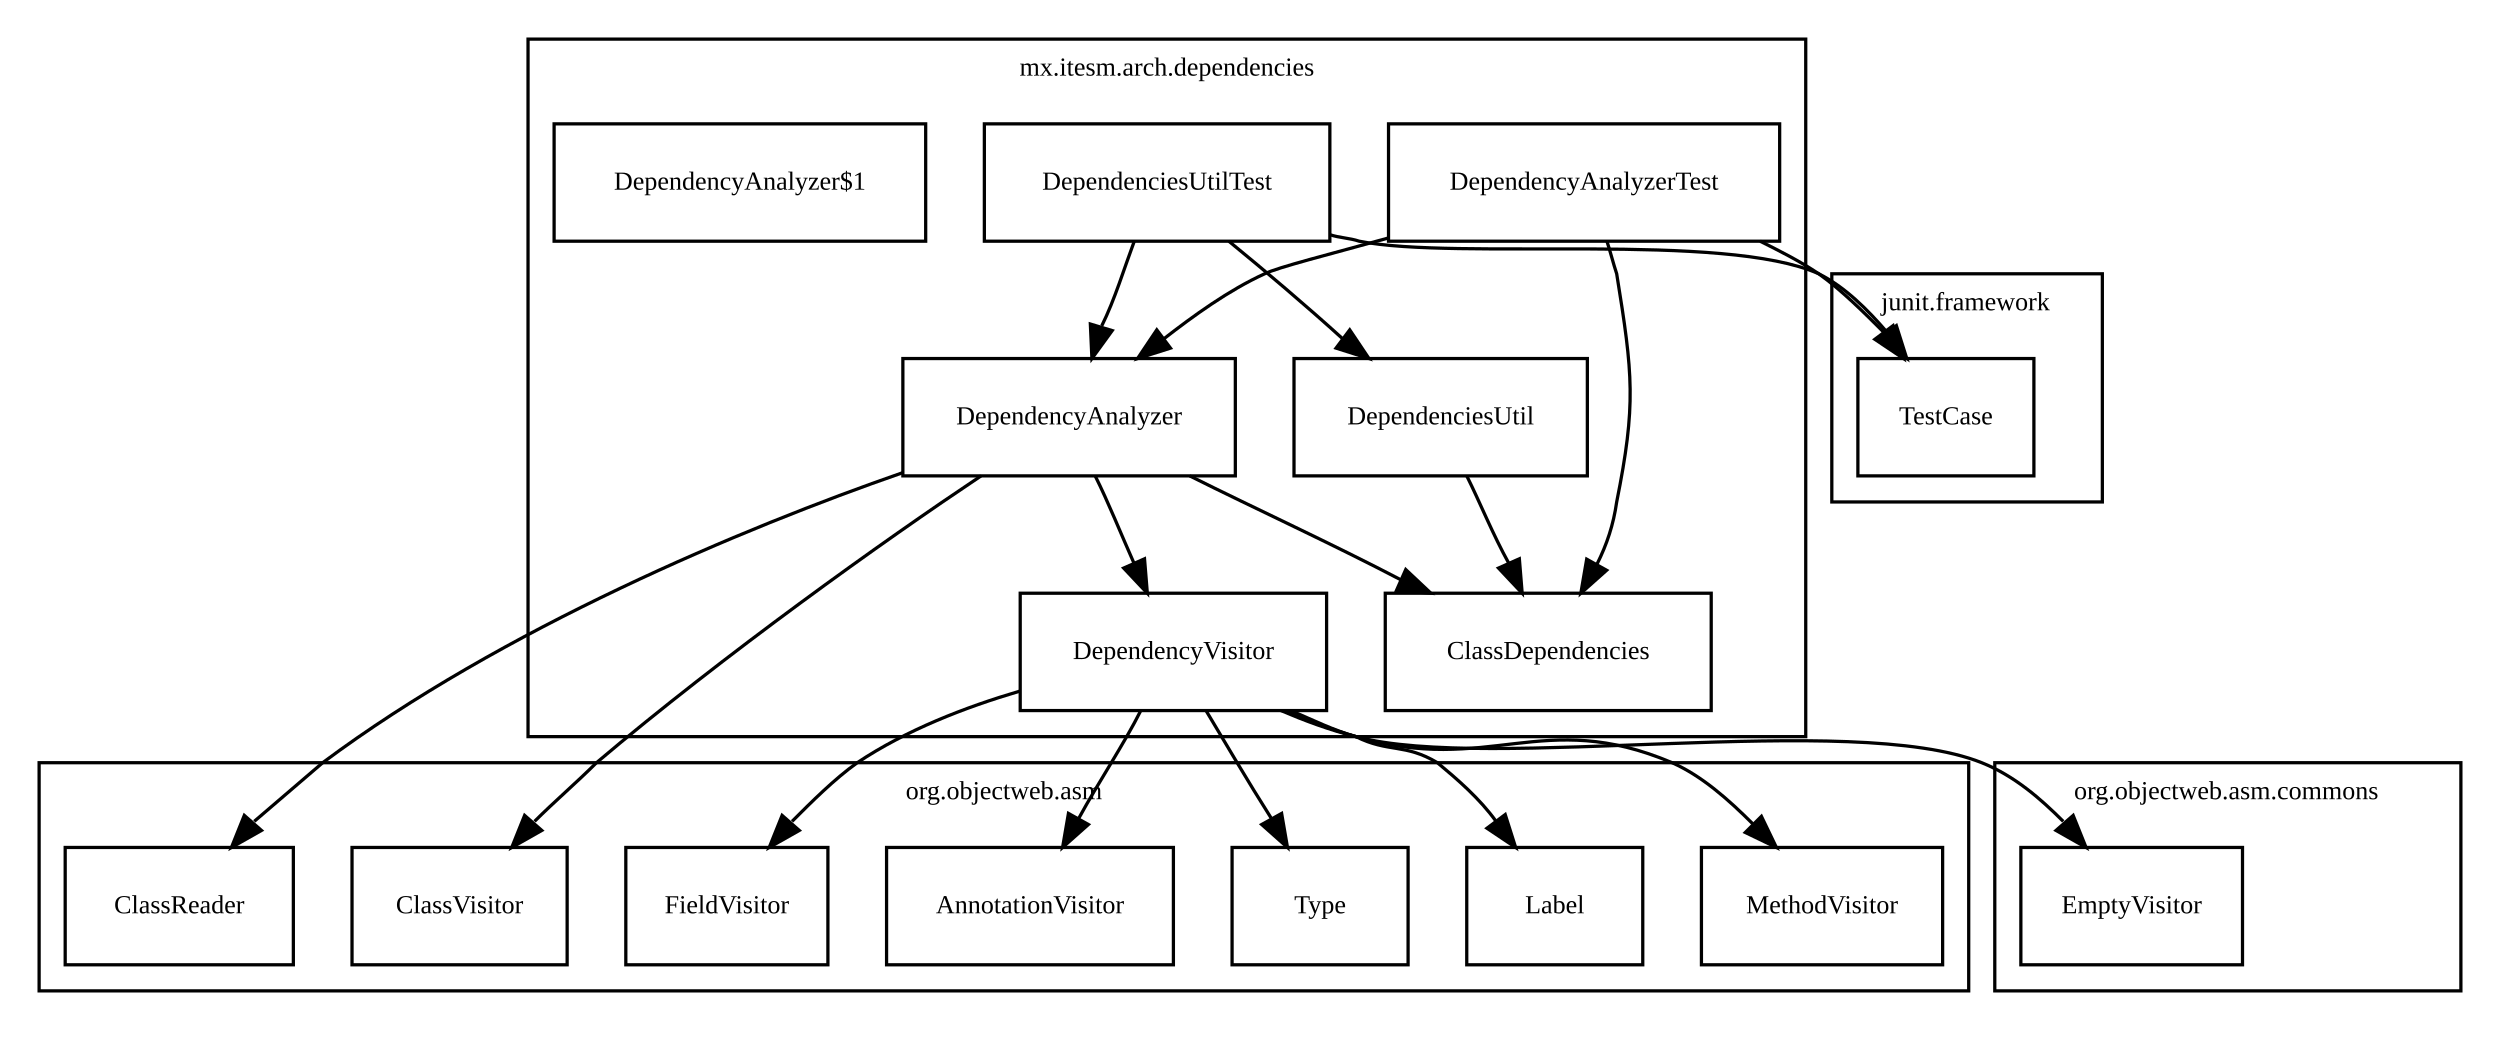
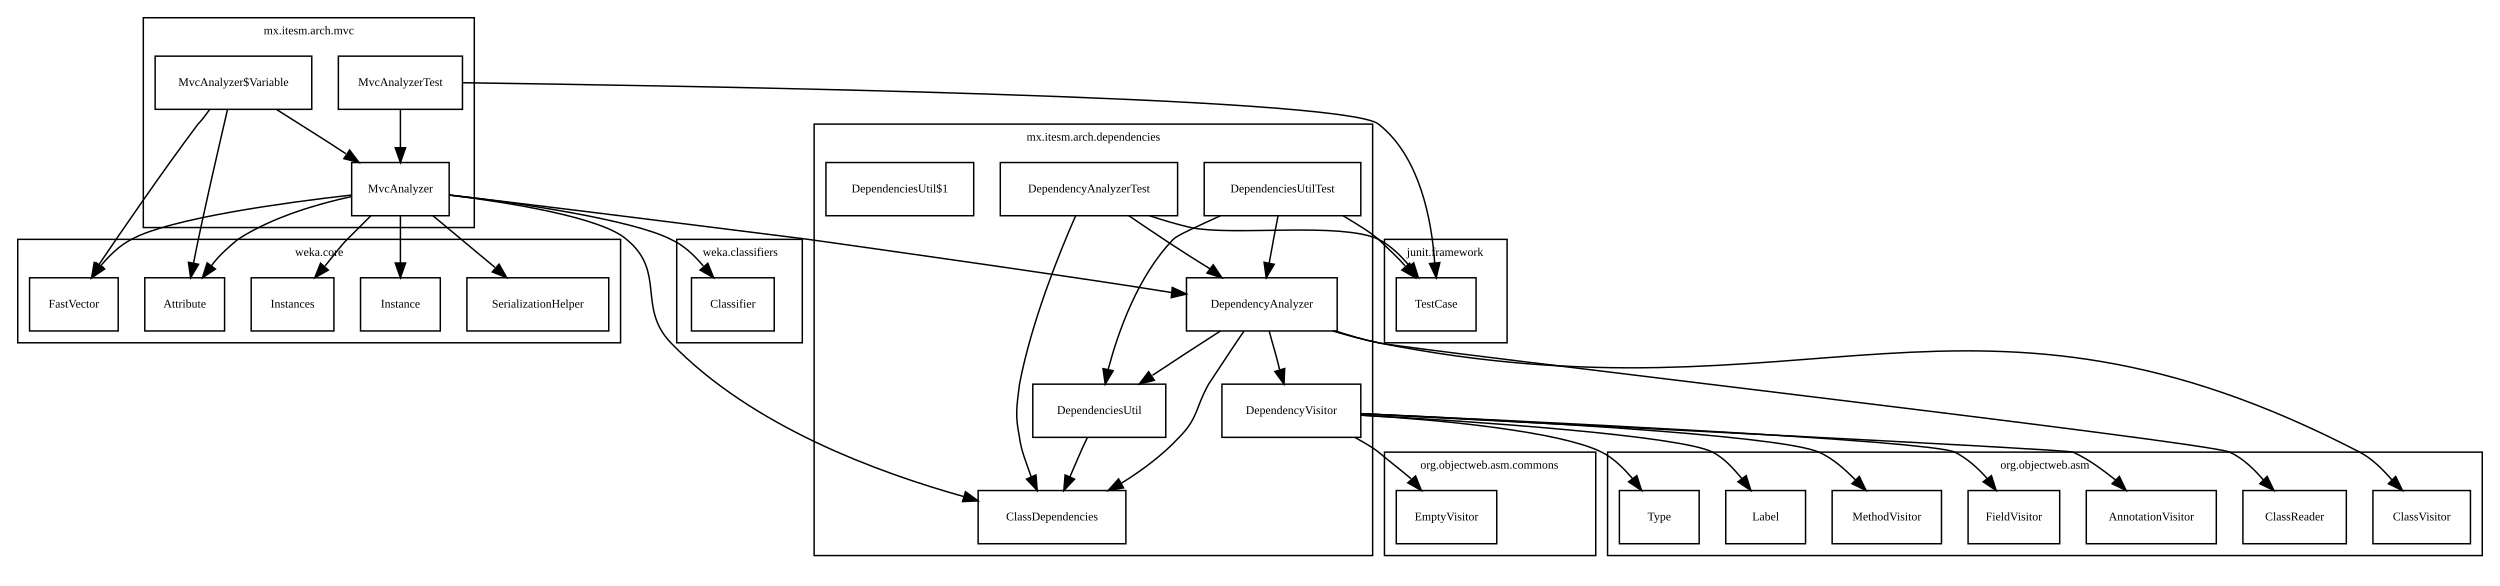
- <svg xmlns="http://www.w3.org/2000/svg" width="767pt" height="324pt" viewBox="0.00 0.00 767.00 324.00">
-   <g id="graph0" class="graph" transform="scale(1 1) rotate(0) translate(4 320)">
-     <polygon style="fill:white;stroke:white;" points="-4,4 -4,-320 763,-320 763,4 -4,4" />
+ <svg xmlns="http://www.w3.org/2000/svg" width="1692pt" height="396pt" viewBox="0.00 0.00 1692.00 396.00">
+   <g id="graph0" class="graph" transform="scale(1 1) rotate(0) translate(4 392)">
+     <polygon style="fill:white;stroke:white;" points="-4,4 -4,-392 1688,-392 1688,4 -4,4" />
    <g id="cluster2" class="cluster">
-       <polygon style="fill:none;stroke:black;" points="158,-94 158,-308 550,-308 550,-94 158,-94" />
-       <text text-anchor="middle" x="354" y="-296.8" style="font-family:Times New Roman;font-size:8.00;">mx.itesm.arch.dependencies</text>
+       <polygon style="fill:none;stroke:black;" points="93,-238 93,-380 317,-380 317,-238 93,-238" />
+       <text text-anchor="middle" x="205" y="-368.8" style="font-family:Times New Roman;font-size:8.00;">mx.itesm.arch.mvc</text>
    </g>
    <g id="cluster3" class="cluster">
-       <polygon style="fill:none;stroke:black;" points="558,-166 558,-236 641,-236 641,-166 558,-166" />
-       <text text-anchor="middle" x="599" y="-224.8" style="font-family:Times New Roman;font-size:8.00;">junit.framework</text>
+       <polygon style="fill:none;stroke:black;" points="547,-16 547,-308 925,-308 925,-16 547,-16" />
+       <text text-anchor="middle" x="736" y="-296.8" style="font-family:Times New Roman;font-size:8.00;">mx.itesm.arch.dependencies</text>
    </g>
    <g id="cluster4" class="cluster">
-       <polygon style="fill:none;stroke:black;" points="8,-16 8,-86 600,-86 600,-16 8,-16" />
-       <text text-anchor="middle" x="304" y="-74.8" style="font-family:Times New Roman;font-size:8.00;">org.objectweb.asm</text>
+       <polygon style="fill:none;stroke:black;" points="933,-160 933,-230 1016,-230 1016,-160 933,-160" />
+       <text text-anchor="middle" x="974" y="-218.8" style="font-family:Times New Roman;font-size:8.00;">junit.framework</text>
    </g>
    <g id="cluster5" class="cluster">
-       <polygon style="fill:none;stroke:black;" points="608,-16 608,-86 751,-86 751,-16 608,-16" />
-       <text text-anchor="middle" x="679" y="-74.8" style="font-family:Times New Roman;font-size:8.00;">org.objectweb.asm.commons</text>
+       <polygon style="fill:none;stroke:black;" points="1084,-16 1084,-86 1676,-86 1676,-16 1084,-16" />
+       <text text-anchor="middle" x="1380" y="-74.8" style="font-family:Times New Roman;font-size:8.00;">org.objectweb.asm</text>
+     </g>
+     <g id="cluster6" class="cluster">
+       <polygon style="fill:none;stroke:black;" points="933,-16 933,-86 1076,-86 1076,-16 933,-16" />
+       <text text-anchor="middle" x="1004" y="-74.8" style="font-family:Times New Roman;font-size:8.00;">org.objectweb.asm.commons</text>
+     </g>
+     <g id="cluster7" class="cluster">
+       <polygon style="fill:none;stroke:black;" points="8,-160 8,-230 416,-230 416,-160 8,-160" />
+       <text text-anchor="middle" x="212" y="-218.8" style="font-family:Times New Roman;font-size:8.00;">weka.core</text>
+     </g>
+     <g id="cluster8" class="cluster">
+       <polygon style="fill:none;stroke:black;" points="454,-160 454,-230 539,-230 539,-160 454,-160" />
+       <text text-anchor="middle" x="497" y="-218.8" style="font-family:Times New Roman;font-size:8.00;">weka.classifiers</text>
    </g>
    <g id="node1" class="node">
-       <polygon style="fill:none;stroke:black;" points="375,-210 273,-210 273,-174 375,-174 375,-210" />
-       <text text-anchor="middle" x="324" y="-189.8" style="font-family:Times New Roman;font-size:8.00;">DependencyAnalyzer</text>
+       <polygon style="fill:none;stroke:black;" points="309,-354 225,-354 225,-318 309,-318 309,-354" />
+       <text text-anchor="middle" x="267" y="-333.8" style="font-family:Times New Roman;font-size:8.00;">MvcAnalyzerTest</text>
    </g>
    <g id="node3" class="node">
-       <polygon style="fill:none;stroke:black;" points="521,-138 421,-138 421,-102 521,-102 521,-138" />
-       <text text-anchor="middle" x="471" y="-117.8" style="font-family:Times New Roman;font-size:8.00;">ClassDependencies</text>
+       <polygon style="fill:none;stroke:black;" points="300,-282 234,-282 234,-246 300,-246 300,-282" />
+       <text text-anchor="middle" x="267" y="-261.8" style="font-family:Times New Roman;font-size:8.00;">MvcAnalyzer</text>
    </g>
    <g id="edge2" class="edge">
-       <path style="fill:none;stroke:black;" d="M361,-174C381,-164 405,-153 426,-142" />
-       <polygon style="fill:black;stroke:black;" points="427.283,-145.26 435,-138 424.44,-138.863 427.283,-145.26" />
+       <path style="fill:none;stroke:black;" d="M267,-318C267,-310 267,-301 267,-292" />
+       <polygon style="fill:black;stroke:black;" points="270.5,-292 267,-282 263.5,-292 270.5,-292" />
    </g>
    <g id="node5" class="node">
-       <polygon style="fill:none;stroke:black;" points="403,-138 309,-138 309,-102 403,-102 403,-138" />
-       <text text-anchor="middle" x="356" y="-117.8" style="font-family:Times New Roman;font-size:8.00;">DependencyVisitor</text>
+       <polygon style="fill:none;stroke:black;" points="995,-204 941,-204 941,-168 995,-168 995,-204" />
+       <text text-anchor="middle" x="968" y="-183.8" style="font-family:Times New Roman;font-size:8.00;">TestCase</text>
    </g>
    <g id="edge4" class="edge">
-       <path style="fill:none;stroke:black;" d="M332,-174C336,-166 340,-156 344,-147" />
-       <polygon style="fill:black;stroke:black;" points="347.137,-148.56 348,-138 340.74,-145.717 347.137,-148.56" />
-     </g>
-     <g id="node7" class="node">
-       <polygon style="fill:none;stroke:black;" points="86,-60 16,-60 16,-24 86,-24 86,-60" />
-       <text text-anchor="middle" x="51" y="-39.8" style="font-family:Times New Roman;font-size:8.00;">ClassReader</text>
+       <path style="fill:none;stroke:black;" d="M309,-336C451,-334 905,-327 929,-308 957,-286 965,-243 967,-214" />
+       <polygon style="fill:black;stroke:black;" points="970.488,-214.299 968,-204 963.522,-213.602 970.488,-214.299" />
+     </g>
+     <g id="node9" class="node">
+       <polygon style="fill:none;stroke:black;" points="76,-204 16,-204 16,-168 76,-168 76,-204" />
+       <text text-anchor="middle" x="46" y="-183.8" style="font-family:Times New Roman;font-size:8.00;">FastVector</text>
+     </g>
+     <g id="edge20" class="edge">
+       <path style="fill:none;stroke:black;" d="M234,-260C189,-255 110,-244 85,-230 77,-226 70,-219 64,-212" />
+       <polygon style="fill:black;stroke:black;" points="66.8,-209.9 58,-204 61.2,-214.1 66.8,-209.9" />
+     </g>
+     <g id="node11" class="node">
+       <polygon style="fill:none;stroke:black;" points="148,-204 94,-204 94,-168 148,-168 148,-204" />
+       <text text-anchor="middle" x="121" y="-183.8" style="font-family:Times New Roman;font-size:8.00;">Attribute</text>
+     </g>
+     <g id="edge18" class="edge">
+       <path style="fill:none;stroke:black;" d="M234,-259C211,-254 180,-245 157,-230 151,-225 144,-219 139,-212" />
+       <polygon style="fill:black;stroke:black;" points="141.8,-209.9 133,-204 136.2,-214.1 141.8,-209.9" />
+     </g>
+     <g id="node13" class="node">
+       <polygon style="fill:none;stroke:black;" points="758,-60 658,-60 658,-24 758,-24 758,-60" />
+       <text text-anchor="middle" x="708" y="-39.8" style="font-family:Times New Roman;font-size:8.00;">ClassDependencies</text>
+     </g>
+     <g id="edge12" class="edge">
+       <path style="fill:none;stroke:black;" d="M300,-260C340,-255 403,-245 420,-230 447,-208 427,-184 450,-160 505,-103 591,-72 648,-56" />
+       <polygon style="fill:black;stroke:black;" points="649.427,-59.226 658,-53 647.416,-52.521 649.427,-59.226" />
+     </g>
+     <g id="node15" class="node">
+       <polygon style="fill:none;stroke:black;" points="901,-204 799,-204 799,-168 901,-168 901,-204" />
+       <text text-anchor="middle" x="850" y="-183.8" style="font-family:Times New Roman;font-size:8.00;">DependencyAnalyzer</text>
+     </g>
+     <g id="edge14" class="edge">
+       <path style="fill:none;stroke:black;" d="M300,-260C352,-254 456,-241 543,-230 628,-218 727,-204 789,-194" />
+       <polygon style="fill:black;stroke:black;" points="789.398,-197.478 799,-193 788.701,-190.512 789.398,-197.478" />
+     </g>
+     <g id="node17" class="node">
+       <polygon style="fill:none;stroke:black;" points="520,-204 464,-204 464,-168 520,-168 520,-204" />
+       <text text-anchor="middle" x="492" y="-183.8" style="font-family:Times New Roman;font-size:8.00;">Classifier</text>
+     </g>
+     <g id="edge16" class="edge">
+       <path style="fill:none;stroke:black;" d="M300,-260C346,-255 425,-243 450,-230 459,-226 466,-219 472,-212" />
+       <polygon style="fill:black;stroke:black;" points="475.049,-213.831 479,-204 469.781,-209.221 475.049,-213.831" />
+     </g>
+     <g id="node21" class="node">
+       <polygon style="fill:none;stroke:black;" points="294,-204 240,-204 240,-168 294,-168 294,-204" />
+       <text text-anchor="middle" x="267" y="-183.8" style="font-family:Times New Roman;font-size:8.00;">Instance</text>
+     </g>
+     <g id="edge22" class="edge">
+       <path style="fill:none;stroke:black;" d="M267,-246C267,-236 267,-225 267,-214" />
+       <polygon style="fill:black;stroke:black;" points="270.5,-214 267,-204 263.5,-214 270.5,-214" />
+     </g>
+     <g id="node23" class="node">
+       <polygon style="fill:none;stroke:black;" points="222,-204 166,-204 166,-168 222,-168 222,-204" />
+       <text text-anchor="middle" x="194" y="-183.8" style="font-family:Times New Roman;font-size:8.00;">Instances</text>
+     </g>
+     <g id="edge24" class="edge">
+       <path style="fill:none;stroke:black;" d="M247,-246C242,-241 236,-235 231,-230 226,-225 221,-218 216,-212" />
+       <polygon style="fill:black;stroke:black;" points="218.219,-209.221 209,-204 212.951,-213.831 218.219,-209.221" />
+     </g>
+     <g id="node25" class="node">
+       <polygon style="fill:none;stroke:black;" points="408,-204 312,-204 312,-168 408,-168 408,-204" />
+       <text text-anchor="middle" x="360" y="-183.8" style="font-family:Times New Roman;font-size:8.00;">SerializationHelper</text>
+     </g>
+     <g id="edge26" class="edge">
+       <path style="fill:none;stroke:black;" d="M289,-246C302,-235 318,-222 331,-211" />
+       <polygon style="fill:black;stroke:black;" points="333.779,-213.219 339,-204 329.169,-207.951 333.779,-213.219" />
+     </g>
+     <g id="node6" class="node">
+       <polygon style="fill:none;stroke:black;" points="207,-354 101,-354 101,-318 207,-318 207,-354" />
+       <text text-anchor="middle" x="154" y="-333.8" style="font-family:Times New Roman;font-size:8.00;">MvcAnalyzer$Variable</text>
    </g>
    <g id="edge6" class="edge">
-       <path style="fill:none;stroke:black;" d="M273,-175C224,-158 150,-127 95,-86 88,-80 81,-74 74,-68" />
-       <polygon style="fill:black;stroke:black;" points="76.219,-65.221 67,-60 70.951,-69.831 76.219,-65.221" />
-     </g>
-     <g id="node9" class="node">
-       <polygon style="fill:none;stroke:black;" points="170,-60 104,-60 104,-24 170,-24 170,-60" />
-       <text text-anchor="middle" x="137" y="-39.8" style="font-family:Times New Roman;font-size:8.00;">ClassVisitor</text>
+       <path style="fill:none;stroke:black;" d="M183,-318C197,-309 215,-298 230,-288" />
+       <polygon style="fill:black;stroke:black;" points="232.621,-290.459 239,-282 228.738,-284.635 232.621,-290.459" />
    </g>
    <g id="edge8" class="edge">
-       <path style="fill:none;stroke:black;" d="M297,-174C267,-154 218,-119 179,-86 173,-80 166,-74 160,-68" />
-       <polygon style="fill:black;stroke:black;" points="162.219,-65.221 153,-60 156.951,-69.831 162.219,-65.221" />
-     </g>
-     <g id="node11" class="node">
-       <polygon style="fill:none;stroke:black;" points="428,-60 374,-60 374,-24 428,-24 428,-60" />
-       <text text-anchor="middle" x="401" y="-39.8" style="font-family:Times New Roman;font-size:8.00;">Type</text>
+       <path style="fill:none;stroke:black;" d="M138,-318C135,-314 133,-311 130,-308 106,-276 80,-238 63,-213" />
+       <polygon style="fill:black;stroke:black;" points="65.916,-211.042 58,-204 59.797,-214.441 65.916,-211.042" />
    </g>
    <g id="edge10" class="edge">
-       <path style="fill:none;stroke:black;" d="M366,-102C372,-92 379,-80 386,-69" />
-       <polygon style="fill:black;stroke:black;" points="389.203,-70.441 391,-60 383.084,-67.042 389.203,-70.441" />
-     </g>
-     <g id="node13" class="node">
-       <polygon style="fill:none;stroke:black;" points="356,-60 268,-60 268,-24 356,-24 356,-60" />
-       <text text-anchor="middle" x="312" y="-39.8" style="font-family:Times New Roman;font-size:8.00;">AnnotationVisitor</text>
-     </g>
-     <g id="edge12" class="edge">
-       <path style="fill:none;stroke:black;" d="M346,-102C341,-92 333,-80 327,-69" />
-       <polygon style="fill:black;stroke:black;" points="329.916,-67.042 322,-60 323.797,-70.441 329.916,-67.042" />
-     </g>
-     <g id="node15" class="node">
-       <polygon style="fill:none;stroke:black;" points="250,-60 188,-60 188,-24 250,-24 250,-60" />
-       <text text-anchor="middle" x="219" y="-39.8" style="font-family:Times New Roman;font-size:8.00;">FieldVisitor</text>
-     </g>
-     <g id="edge14" class="edge">
-       <path style="fill:none;stroke:black;" d="M309,-108C292,-103 274,-96 259,-86 252,-81 245,-74 239,-68" />
-       <polygon style="fill:black;stroke:black;" points="241.219,-65.221 232,-60 235.951,-69.831 241.219,-65.221" />
-     </g>
-     <g id="node17" class="node">
-       <polygon style="fill:none;stroke:black;" points="592,-60 518,-60 518,-24 592,-24 592,-60" />
-       <text text-anchor="middle" x="555" y="-39.8" style="font-family:Times New Roman;font-size:8.00;">MethodVisitor</text>
-     </g>
-     <g id="edge16" class="edge">
-       <path style="fill:none;stroke:black;" d="M390,-102C397,-99 405,-96 412,-94 453,-82 469,-103 509,-86 518,-82 526,-75 534,-67" />
-       <polygon style="fill:black;stroke:black;" points="536.404,-69.546 541,-60 531.454,-64.596 536.404,-69.546" />
-     </g>
-     <g id="node19" class="node">
-       <polygon style="fill:none;stroke:black;" points="684,-60 616,-60 616,-24 684,-24 684,-60" />
-       <text text-anchor="middle" x="650" y="-39.8" style="font-family:Times New Roman;font-size:8.00;">EmptyVisitor</text>
-     </g>
-     <g id="edge18" class="edge">
-       <path style="fill:none;stroke:black;" d="M389,-102C396,-99 404,-96 412,-94 453,-83 564,-102 604,-86 614,-82 622,-75 629,-68" />
-       <polygon style="fill:black;stroke:black;" points="632.049,-69.831 636,-60 626.781,-65.221 632.049,-69.831" />
-     </g>
-     <g id="node21" class="node">
-       <polygon style="fill:none;stroke:black;" points="500,-60 446,-60 446,-24 500,-24 500,-60" />
-       <text text-anchor="middle" x="473" y="-39.8" style="font-family:Times New Roman;font-size:8.00;">Label</text>
-     </g>
-     <g id="edge20" class="edge">
-       <path style="fill:none;stroke:black;" d="M392,-102C399,-99 405,-96 412,-94 422,-89 427,-92 437,-86 443,-81 450,-75 455,-68" />
-       <polygon style="fill:black;stroke:black;" points="457.8,-70.1 461,-60 452.2,-65.9 457.8,-70.1" />
-     </g>
-     <g id="node22" class="node">
-       <polygon style="fill:none;stroke:black;" points="483,-210 393,-210 393,-174 483,-174 483,-210" />
-       <text text-anchor="middle" x="438" y="-189.8" style="font-family:Times New Roman;font-size:8.00;">DependenciesUtil</text>
-     </g>
-     <g id="edge22" class="edge">
-       <path style="fill:none;stroke:black;" d="M446,-174C450,-166 454,-156 459,-147" />
-       <polygon style="fill:black;stroke:black;" points="462.137,-148.56 463,-138 455.74,-145.717 462.137,-148.56" />
-     </g>
-     <g id="node24" class="node">
-       <polygon style="fill:none;stroke:black;" points="404,-282 298,-282 298,-246 404,-246 404,-282" />
-       <text text-anchor="middle" x="351" y="-261.8" style="font-family:Times New Roman;font-size:8.00;">DependenciesUtilTest</text>
-     </g>
-     <g id="edge26" class="edge">
-       <path style="fill:none;stroke:black;" d="M344,-246C341,-238 338,-228 334,-220" />
-       <polygon style="fill:black;stroke:black;" points="337.226,-218.573 331,-210 330.521,-220.584 337.226,-218.573" />
-     </g>
-     <g id="edge24" class="edge">
-       <path style="fill:none;stroke:black;" d="M373,-246C384,-237 397,-226 408,-216" />
-       <polygon style="fill:black;stroke:black;" points="410.1,-218.8 416,-210 405.9,-213.2 410.1,-218.8" />
+       <path style="fill:none;stroke:black;" d="M150,-318C144,-292 133,-245 127,-214" />
+       <polygon style="fill:black;stroke:black;" points="130.393,-213.119 125,-204 123.529,-214.492 130.393,-213.119" />
+     </g>
+     <g id="edge28" class="edge">
+       <path style="fill:none;stroke:black;" d="M838,-168C831,-158 822,-144 814,-132 805,-116 807,-109 794,-96 783,-84 768,-73 755,-65" />
+       <polygon style="fill:black;stroke:black;" points="756.441,-61.797 746,-60 753.042,-67.916 756.441,-61.797" />
    </g>
    <g id="node28" class="node">
-       <polygon style="fill:none;stroke:black;" points="620,-210 566,-210 566,-174 620,-174 620,-210" />
-       <text text-anchor="middle" x="593" y="-189.8" style="font-family:Times New Roman;font-size:8.00;">TestCase</text>
-     </g>
-     <g id="edge28" class="edge">
-       <path style="fill:none;stroke:black;" d="M404,-248C407,-247 410,-247 413,-246 443,-240 525,-249 554,-236 562,-232 569,-225 575,-218" />
-       <polygon style="fill:black;stroke:black;" points="577.8,-220.1 581,-210 572.2,-215.9 577.8,-220.1" />
-     </g>
-     <g id="node29" class="node">
-       <polygon style="fill:none;stroke:black;" points="542,-282 422,-282 422,-246 542,-246 542,-282" />
-       <text text-anchor="middle" x="482" y="-261.8" style="font-family:Times New Roman;font-size:8.00;">DependencyAnalyzerTest</text>
+       <polygon style="fill:none;stroke:black;" points="785,-132 695,-132 695,-96 785,-96 785,-132" />
+       <text text-anchor="middle" x="740" y="-111.8" style="font-family:Times New Roman;font-size:8.00;">DependenciesUtil</text>
+     </g>
+     <g id="edge30" class="edge">
+       <path style="fill:none;stroke:black;" d="M822,-168C808,-159 791,-148 776,-138" />
+       <polygon style="fill:black;stroke:black;" points="777.262,-134.635 767,-132 773.379,-140.459 777.262,-134.635" />
+     </g>
+     <g id="node30" class="node">
+       <polygon style="fill:none;stroke:black;" points="917,-132 823,-132 823,-96 917,-96 917,-132" />
+       <text text-anchor="middle" x="870" y="-111.8" style="font-family:Times New Roman;font-size:8.00;">DependencyVisitor</text>
    </g>
    <g id="edge32" class="edge">
-       <path style="fill:none;stroke:black;" d="M422,-247C404,-242 388,-238 384,-236 373,-231 362,-223 353,-216" />
-       <polygon style="fill:black;stroke:black;" points="355.1,-213.2 345,-210 350.9,-218.8 355.1,-213.2" />
-     </g>
-     <g id="edge30" class="edge">
-       <path style="fill:none;stroke:black;" d="M489,-246C490,-243 491,-239 492,-236 497,-205 498,-196 492,-166 491,-159 489,-153 486,-147" />
-       <polygon style="fill:black;stroke:black;" points="488.916,-145.042 481,-138 482.797,-148.441 488.916,-145.042" />
+       <path style="fill:none;stroke:black;" d="M855,-168C857,-160 860,-151 862,-142" />
+       <polygon style="fill:black;stroke:black;" points="865.479,-142.584 865,-132 858.774,-140.573 865.479,-142.584" />
+     </g>
+     <g id="node32" class="node">
+       <polygon style="fill:none;stroke:black;" points="1584,-60 1514,-60 1514,-24 1584,-24 1584,-60" />
+       <text text-anchor="middle" x="1549" y="-39.8" style="font-family:Times New Roman;font-size:8.00;">ClassReader</text>
    </g>
    <g id="edge34" class="edge">
-       <path style="fill:none;stroke:black;" d="M536,-246C542,-243 548,-240 554,-236 561,-231 568,-224 574,-218" />
-       <polygon style="fill:black;stroke:black;" points="576.8,-220.1 580,-210 571.2,-215.9 576.8,-220.1" />
+       <path style="fill:none;stroke:black;" d="M900,-168C909,-165 919,-162 929,-160 944,-156 1490,-93 1505,-86 1514,-82 1522,-74 1528,-67" />
+       <polygon style="fill:black;stroke:black;" points="1530.4,-69.546 1535,-60 1525.45,-64.596 1530.4,-69.546" />
    </g>
    <g id="node34" class="node">
-       <polygon style="fill:none;stroke:black;" points="280,-282 166,-282 166,-246 280,-246 280,-282" />
-       <text text-anchor="middle" x="223" y="-261.8" style="font-family:Times New Roman;font-size:8.00;">DependencyAnalyzer$1</text>
+       <polygon style="fill:none;stroke:black;" points="1668,-60 1602,-60 1602,-24 1668,-24 1668,-60" />
+       <text text-anchor="middle" x="1635" y="-39.8" style="font-family:Times New Roman;font-size:8.00;">ClassVisitor</text>
+     </g>
+     <g id="edge36" class="edge">
+       <path style="fill:none;stroke:black;" d="M898,-168C908,-165 919,-162 929,-160 1220,-102 1329,-223 1593,-86 1601,-82 1609,-74 1615,-67" />
+       <polygon style="fill:black;stroke:black;" points="1617.4,-69.546 1622,-60 1612.45,-64.596 1617.4,-69.546" />
+     </g>
+     <g id="edge50" class="edge">
+       <path style="fill:none;stroke:black;" d="M732,-96C728,-88 724,-78 720,-69" />
+       <polygon style="fill:black;stroke:black;" points="723.26,-67.717 716,-60 716.863,-70.56 723.26,-67.717" />
+     </g>
+     <g id="node36" class="node">
+       <polygon style="fill:none;stroke:black;" points="1146,-60 1092,-60 1092,-24 1146,-24 1146,-60" />
+       <text text-anchor="middle" x="1119" y="-39.8" style="font-family:Times New Roman;font-size:8.00;">Type</text>
+     </g>
+     <g id="edge38" class="edge">
+       <path style="fill:none;stroke:black;" d="M917,-111C970,-108 1052,-100 1080,-86 1088,-82 1095,-75 1101,-68" />
+       <polygon style="fill:black;stroke:black;" points="1103.8,-70.1 1107,-60 1098.2,-65.9 1103.8,-70.1" />
+     </g>
+     <g id="node38" class="node">
+       <polygon style="fill:none;stroke:black;" points="1496,-60 1408,-60 1408,-24 1496,-24 1496,-60" />
+       <text text-anchor="middle" x="1452" y="-39.8" style="font-family:Times New Roman;font-size:8.00;">AnnotationVisitor</text>
+     </g>
+     <g id="edge40" class="edge">
+       <path style="fill:none;stroke:black;" d="M917,-112C1046,-105 1393,-88 1399,-86 1410,-81 1419,-74 1428,-67" />
+       <polygon style="fill:black;stroke:black;" points="1430.4,-69.546 1435,-60 1425.45,-64.596 1430.4,-69.546" />
+     </g>
+     <g id="node40" class="node">
+       <polygon style="fill:none;stroke:black;" points="1390,-60 1328,-60 1328,-24 1390,-24 1390,-60" />
+       <text text-anchor="middle" x="1359" y="-39.8" style="font-family:Times New Roman;font-size:8.00;">FieldVisitor</text>
+     </g>
+     <g id="edge42" class="edge">
+       <path style="fill:none;stroke:black;" d="M917,-112C1028,-107 1301,-94 1319,-86 1327,-82 1335,-75 1341,-68" />
+       <polygon style="fill:black;stroke:black;" points="1343.8,-70.1 1347,-60 1338.2,-65.9 1343.8,-70.1" />
+     </g>
+     <g id="node42" class="node">
+       <polygon style="fill:none;stroke:black;" points="1310,-60 1236,-60 1236,-24 1310,-24 1310,-60" />
+       <text text-anchor="middle" x="1273" y="-39.8" style="font-family:Times New Roman;font-size:8.00;">MethodVisitor</text>
+     </g>
+     <g id="edge44" class="edge">
+       <path style="fill:none;stroke:black;" d="M917,-112C1007,-108 1199,-98 1227,-86 1236,-82 1244,-75 1252,-67" />
+       <polygon style="fill:black;stroke:black;" points="1254.4,-69.546 1259,-60 1249.45,-64.596 1254.4,-69.546" />
+     </g>
+     <g id="node44" class="node">
+       <polygon style="fill:none;stroke:black;" points="1009,-60 941,-60 941,-24 1009,-24 1009,-60" />
+       <text text-anchor="middle" x="975" y="-39.8" style="font-family:Times New Roman;font-size:8.00;">EmptyVisitor</text>
+     </g>
+     <g id="edge46" class="edge">
+       <path style="fill:none;stroke:black;" d="M913,-96C918,-93 924,-90 929,-86 936,-80 944,-74 951,-68" />
+       <polygon style="fill:black;stroke:black;" points="954.049,-69.831 958,-60 948.781,-65.221 954.049,-69.831" />
+     </g>
+     <g id="node46" class="node">
+       <polygon style="fill:none;stroke:black;" points="1218,-60 1164,-60 1164,-24 1218,-24 1218,-60" />
+       <text text-anchor="middle" x="1191" y="-39.8" style="font-family:Times New Roman;font-size:8.00;">Label</text>
+     </g>
+     <g id="edge48" class="edge">
+       <path style="fill:none;stroke:black;" d="M917,-111C993,-107 1134,-97 1155,-86 1163,-82 1169,-75 1175,-68" />
+       <polygon style="fill:black;stroke:black;" points="1177.8,-70.1 1181,-60 1172.2,-65.9 1177.8,-70.1" />
+     </g>
+     <g id="node48" class="node">
+       <polygon style="fill:none;stroke:black;" points="917,-282 811,-282 811,-246 917,-246 917,-282" />
+       <text text-anchor="middle" x="864" y="-261.8" style="font-family:Times New Roman;font-size:8.00;">DependenciesUtilTest</text>
+     </g>
+     <g id="edge56" class="edge">
+       <path style="fill:none;stroke:black;" d="M905,-246C913,-241 922,-236 929,-230 935,-224 942,-218 947,-212" />
+       <polygon style="fill:black;stroke:black;" points="950.049,-213.831 954,-204 944.781,-209.221 950.049,-213.831" />
+     </g>
+     <g id="edge54" class="edge">
+       <path style="fill:none;stroke:black;" d="M861,-246C859,-236 857,-225 855,-214" />
+       <polygon style="fill:black;stroke:black;" points="858.393,-213.119 853,-204 851.529,-214.492 858.393,-213.119" />
+     </g>
+     <g id="edge52" class="edge">
+       <path style="fill:none;stroke:black;" d="M822,-246C807,-239 793,-233 790,-230 766,-205 753,-168 746,-142" />
+       <polygon style="fill:black;stroke:black;" points="749.393,-141.119 744,-132 742.529,-142.492 749.393,-141.119" />
+     </g>
+     <g id="node52" class="node">
+       <polygon style="fill:none;stroke:black;" points="793,-282 673,-282 673,-246 793,-246 793,-282" />
+       <text text-anchor="middle" x="733" y="-261.8" style="font-family:Times New Roman;font-size:8.00;">DependencyAnalyzerTest</text>
+     </g>
+     <g id="edge62" class="edge">
+       <path style="fill:none;stroke:black;" d="M774,-246C783,-243 793,-240 802,-238 830,-232 904,-242 929,-230 937,-226 944,-219 950,-212" />
+       <polygon style="fill:black;stroke:black;" points="952.8,-214.1 956,-204 947.2,-209.9 952.8,-214.1" />
+     </g>
+     <g id="edge58" class="edge">
+       <path style="fill:none;stroke:black;" d="M724,-246C713,-221 694,-174 686,-132 684,-116 683,-111 686,-96 687,-87 691,-78 694,-69" />
+       <polygon style="fill:black;stroke:black;" points="697.137,-70.56 698,-60 690.74,-67.717 697.137,-70.56" />
+     </g>
+     <g id="edge60" class="edge">
+       <path style="fill:none;stroke:black;" d="M760,-246C776,-235 797,-221 815,-210" />
+       <polygon style="fill:black;stroke:black;" points="817.1,-212.8 823,-204 812.9,-207.2 817.1,-212.8" />
+     </g>
+     <g id="node58" class="node">
+       <polygon style="fill:none;stroke:black;" points="655,-282 555,-282 555,-246 655,-246 655,-282" />
+       <text text-anchor="middle" x="605" y="-261.8" style="font-family:Times New Roman;font-size:8.00;">DependenciesUtil$1</text>
    </g>
  </g>
</svg>
